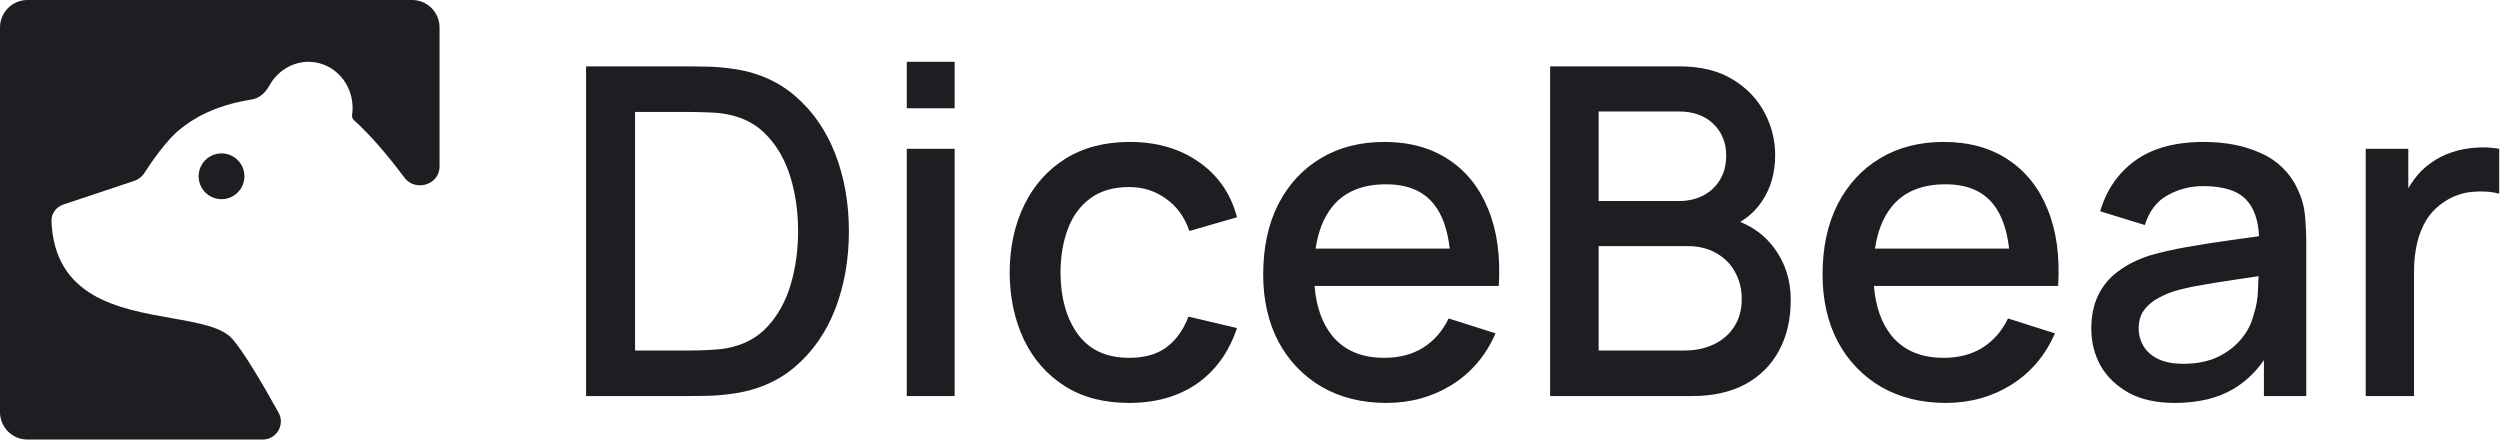
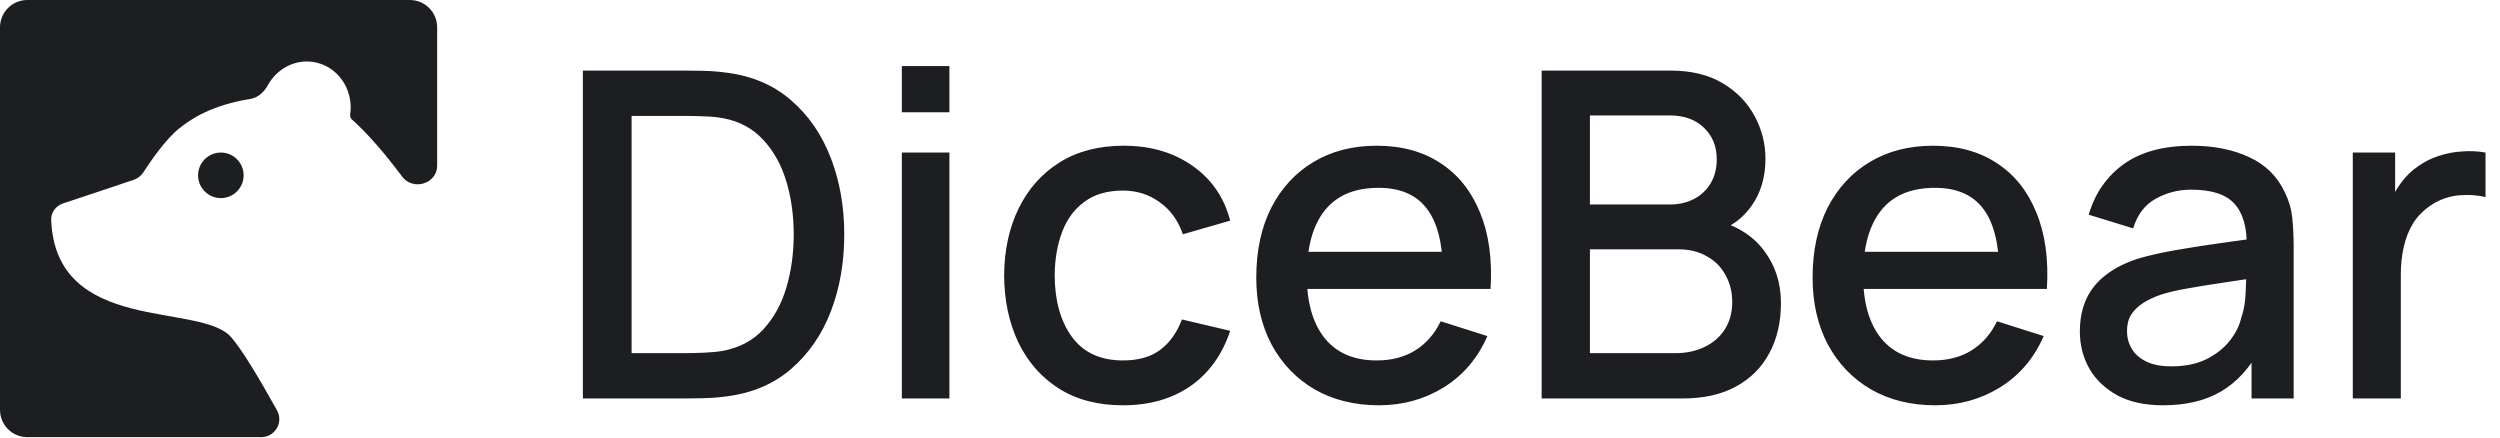
- <svg xmlns="http://www.w3.org/2000/svg" width="182" height="32" fill="none">
-   <path fill="#1C1E21" d="M2 0a2 2 0 0 0-2 2v28a2 2 0 0 0 2 2h17.12c1.008 0 1.65-1.076 1.161-1.958-1.316-2.37-2.573-4.461-3.364-5.366-.763-.87-2.478-1.173-4.426-1.516-3.813-.671-8.522-1.5-8.744-7.063-.022-.552.35-1.036.873-1.21l5.162-1.721c.302-.1.557-.306.73-.574.487-.758 1.576-2.357 2.571-3.165.942-.766 2.466-1.74 5.249-2.186.556-.09.998-.504 1.27-.998.65-1.187 1.941-1.907 3.301-1.711 1.777.256 3 1.977 2.73 3.845a.415.415 0 0 0 .13.37c1.184 1.058 2.436 2.525 3.676 4.18.794 1.063 2.561.526 2.561-.801V2a2 2 0 0 0-2-2H2Z" />
-   <path fill="#1C1E21" d="M16.167 14.5a1.667 1.667 0 1 1 0-3.333 1.667 1.667 0 0 1 0 3.333Z" />
-   <path fill="#1C1E21" fill-rule="evenodd" d="M42.667 4.833v24h7.516c.223 0 .634-.005 1.234-.016a14.524 14.524 0 0 0 1.75-.134c1.877-.233 3.455-.9 4.733-2 1.289-1.11 2.261-2.516 2.917-4.216.655-1.711.983-3.59.983-5.634 0-2.033-.328-3.9-.983-5.6C60.16 9.523 59.189 8.111 57.9 7c-1.278-1.111-2.856-1.783-4.733-2.017a14.53 14.53 0 0 0-1.75-.133c-.6-.011-1.011-.017-1.234-.017h-7.516Zm7.516 20.684h-3.95V8.15h3.95c.367 0 .811.011 1.334.033.533.011 1 .056 1.4.134 1.2.222 2.177.744 2.933 1.566.767.811 1.333 1.823 1.7 3.034.367 1.2.55 2.505.55 3.916 0 1.367-.178 2.656-.533 3.867-.356 1.211-.917 2.233-1.684 3.067-.755.822-1.744 1.35-2.966 1.583-.4.067-.861.111-1.384.133-.522.023-.972.034-1.35.034Z" clip-rule="evenodd" />
-   <path fill="#1C1E21" d="M66.014 4.5v3.383h3.484V4.5h-3.484ZM66.014 10.833v18h3.484v-18h-3.484ZM77.503 28.1c1.288.822 2.855 1.233 4.7 1.233 1.933 0 3.577-.466 4.933-1.4 1.356-.944 2.328-2.294 2.917-4.05l-3.534-.833c-.366.967-.9 1.711-1.6 2.233-.689.511-1.594.767-2.716.767-1.645 0-2.89-.572-3.734-1.717-.833-1.144-1.255-2.644-1.266-4.5.01-1.2.194-2.266.55-3.2.355-.933.9-1.666 1.633-2.2.733-.544 1.672-.816 2.817-.816 1.01 0 1.905.283 2.683.85.789.555 1.356 1.339 1.7 2.35l3.467-1c-.445-1.7-1.367-3.04-2.767-4.017-1.389-.978-3.067-1.467-5.033-1.467-1.823 0-3.384.406-4.684 1.217-1.3.811-2.3 1.933-3 3.367-.7 1.422-1.055 3.06-1.066 4.916.01 1.823.355 3.45 1.033 4.884.689 1.433 1.678 2.56 2.967 3.383Z" />
-   <path fill="#1C1E21" fill-rule="evenodd" d="M96.226 28.167c1.356.777 2.928 1.166 4.717 1.166 1.744 0 3.328-.439 4.75-1.316 1.422-.89 2.483-2.14 3.183-3.75l-3.416-1.084c-.445.923-1.067 1.634-1.867 2.134-.789.489-1.728.733-2.817.733-1.655 0-2.922-.539-3.8-1.617-.726-.9-1.152-2.106-1.277-3.616h13.411c.133-2.156-.123-4.017-.767-5.584-.633-1.566-1.595-2.772-2.883-3.616-1.289-.856-2.85-1.284-4.684-1.284-1.755 0-3.294.395-4.616 1.184-1.323.789-2.356 1.905-3.1 3.35-.734 1.444-1.1 3.15-1.1 5.116 0 1.856.372 3.49 1.116 4.9a8.296 8.296 0 0 0 3.15 3.284ZM105.54 18.1c-.157-1.37-.528-2.43-1.114-3.183-.766-1-1.939-1.5-3.516-1.5-1.745 0-3.056.55-3.934 1.65-.615.77-1.015 1.782-1.199 3.033h9.763ZM122.282 4.833h-9.433v24h10.333c1.522 0 2.817-.289 3.884-.866 1.077-.59 1.894-1.406 2.45-2.45.566-1.045.85-2.273.85-3.684 0-1.455-.412-2.727-1.234-3.816-.615-.824-1.43-1.445-2.444-1.863a4.82 4.82 0 0 0 1.561-1.47c.655-.945.983-2.078.983-3.4a6.49 6.49 0 0 0-.783-3.1c-.522-.99-1.3-1.795-2.333-2.417-1.034-.623-2.312-.934-3.834-.934Zm.367 20.684h-6.267v-7.6h6.484c.8 0 1.494.172 2.083.516.6.334 1.055.795 1.367 1.384.322.577.483 1.227.483 1.95 0 .777-.183 1.45-.55 2.016-.356.556-.85.984-1.483 1.284-.623.3-1.328.45-2.117.45Zm-.417-10.884h-5.85V8.117h5.85c1.045 0 1.878.3 2.5.9.622.6.934 1.366.934 2.3 0 .7-.156 1.3-.467 1.8-.3.489-.711.866-1.233 1.133-.512.256-1.089.383-1.734.383ZM136.949 28.167c1.355.777 2.928 1.166 4.717 1.166 1.744 0 3.327-.439 4.75-1.316 1.422-.89 2.483-2.14 3.183-3.75l-3.417-1.084c-.444.923-1.066 1.634-1.866 2.134-.789.489-1.728.733-2.817.733-1.656 0-2.922-.539-3.8-1.617-.727-.9-1.152-2.106-1.278-3.616h13.411c.134-2.156-.122-4.017-.766-5.584-.634-1.566-1.595-2.772-2.884-3.616-1.289-.856-2.85-1.284-4.683-1.284-1.756 0-3.295.395-4.617 1.184-1.322.789-2.355 1.905-3.1 3.35-.733 1.444-1.1 3.15-1.1 5.116 0 1.856.372 3.49 1.117 4.9a8.29 8.29 0 0 0 3.15 3.284Zm9.314-10.067c-.157-1.37-.529-2.43-1.114-3.183-.767-1-1.939-1.5-3.517-1.5-1.744 0-3.055.55-3.933 1.65-.615.77-1.015 1.782-1.199 3.033h9.763ZM154.979 28.6c.9.489 2.017.733 3.35.733 1.678 0 3.089-.333 4.234-1 .865-.507 1.615-1.21 2.25-2.11v2.61h3.083V17.75c0-.756-.033-1.461-.1-2.117a5.463 5.463 0 0 0-.533-1.866 5.182 5.182 0 0 0-2.634-2.6c-1.188-.556-2.589-.834-4.2-.834-2.077 0-3.744.456-5 1.367-1.244.911-2.089 2.139-2.533 3.683l3.25 1c.311-1.01.861-1.733 1.65-2.166a5.207 5.207 0 0 1 2.6-.667c1.5 0 2.556.344 3.167 1.033.543.592.84 1.463.893 2.613-.683.096-1.369.192-2.06.287a92.61 92.61 0 0 0-3.183.5 25.612 25.612 0 0 0-2.717.617c-.922.3-1.7.694-2.333 1.183a4.628 4.628 0 0 0-1.434 1.75c-.322.69-.483 1.49-.483 2.4 0 .978.228 1.878.683 2.7.467.811 1.15 1.467 2.05 1.967Zm6.517-2.633c-.711.344-1.561.516-2.55.516-.744 0-1.356-.116-1.833-.35-.478-.233-.834-.544-1.067-.933-.233-.4-.35-.833-.35-1.3 0-.478.106-.883.317-1.217.222-.333.516-.616.883-.85a6.551 6.551 0 0 1 1.283-.6 14.73 14.73 0 0 1 1.934-.45c.733-.133 1.55-.266 2.45-.4.578-.085 1.197-.178 1.857-.277-.008.293-.022.63-.041 1.01a5.962 5.962 0 0 1-.316 1.8c-.134.59-.417 1.156-.85 1.7-.434.545-1.006.995-1.717 1.35Z" clip-rule="evenodd" />
-   <path fill="#1C1E21" d="M175.324 10.833h-3.1v18h3.517V19.75c0-.711.072-1.383.216-2.017a5.685 5.685 0 0 1 .7-1.75 4.434 4.434 0 0 1 1.35-1.333 4.304 4.304 0 0 1 1.967-.683c.722-.067 1.378-.023 1.967.133v-3.267a6.625 6.625 0 0 0-1.7-.083 6.65 6.65 0 0 0-1.734.333 5.266 5.266 0 0 0-1.516.767 4.858 4.858 0 0 0-1.234 1.2 6.461 6.461 0 0 0-.433.664v-2.88Z" />
+ <svg xmlns="http://www.w3.org/2000/svg" width="183" height="32" viewBox="0 0 183 32" fill="none">
+   <path d="M42.666 29.167V5.167H50.183C50.405 5.167 50.816 5.173 51.416 5.184C52.028 5.195 52.611 5.239 53.166 5.317C55.044 5.55 56.622 6.223 57.9 7.334C59.189 8.445 60.161 9.856 60.816 11.567C61.472 13.267 61.8 15.134 61.8 17.167C61.8 19.211 61.472 21.089 60.816 22.8C60.161 24.5 59.189 25.906 57.9 27.017C56.622 28.117 55.044 28.784 53.166 29.017C52.611 29.095 52.028 29.139 51.416 29.15C50.816 29.161 50.405 29.167 50.183 29.167H42.666ZM46.233 25.85H50.183C50.561 25.85 51.011 25.839 51.533 25.817C52.055 25.795 52.516 25.75 52.916 25.684C54.139 25.45 55.127 24.922 55.883 24.1C56.65 23.267 57.211 22.245 57.566 21.034C57.922 19.823 58.1 18.534 58.1 17.167C58.1 15.756 57.916 14.45 57.55 13.25C57.183 12.039 56.616 11.028 55.85 10.217C55.094 9.395 54.116 8.873 52.916 8.65C52.516 8.573 52.05 8.528 51.516 8.517C50.994 8.495 50.55 8.484 50.183 8.484H46.233V25.85ZM66.014 8.217V4.834H69.497V8.217H66.014ZM66.014 29.167V11.167H69.497V29.167H66.014ZM82.202 29.667C80.358 29.667 78.791 29.256 77.502 28.434C76.213 27.611 75.225 26.484 74.536 25.05C73.858 23.617 73.513 21.989 73.502 20.167C73.513 18.311 73.869 16.672 74.569 15.25C75.269 13.817 76.269 12.695 77.569 11.884C78.869 11.072 80.43 10.667 82.252 10.667C84.219 10.667 85.897 11.156 87.286 12.134C88.686 13.111 89.608 14.45 90.052 16.15L86.586 17.15C86.241 16.139 85.674 15.356 84.886 14.8C84.108 14.234 83.213 13.95 82.202 13.95C81.058 13.95 80.119 14.223 79.386 14.767C78.652 15.3 78.108 16.034 77.752 16.967C77.397 17.9 77.213 18.967 77.202 20.167C77.213 22.023 77.636 23.523 78.469 24.667C79.313 25.811 80.558 26.384 82.202 26.384C83.325 26.384 84.23 26.128 84.919 25.617C85.619 25.095 86.152 24.35 86.519 23.384L90.052 24.217C89.463 25.973 88.491 27.323 87.136 28.267C85.78 29.2 84.136 29.667 82.202 29.667ZM100.943 29.667C99.154 29.667 97.582 29.278 96.226 28.5C94.882 27.711 93.832 26.617 93.076 25.217C92.332 23.806 91.959 22.172 91.959 20.317C91.959 18.35 92.326 16.645 93.059 15.2C93.804 13.756 94.837 12.639 96.159 11.85C97.481 11.061 99.02 10.667 100.776 10.667C102.609 10.667 104.17 11.095 105.459 11.95C106.748 12.795 107.709 14 108.343 15.567C108.987 17.134 109.243 18.995 109.109 21.15H105.626V19.884C105.604 17.795 105.204 16.25 104.426 15.25C103.659 14.25 102.487 13.75 100.909 13.75C99.165 13.75 97.854 14.3 96.976 15.4C96.098 16.5 95.659 18.089 95.659 20.167C95.659 22.145 96.098 23.678 96.976 24.767C97.854 25.845 99.12 26.384 100.776 26.384C101.865 26.384 102.804 26.139 103.593 25.65C104.393 25.15 105.015 24.439 105.459 23.517L108.876 24.6C108.176 26.211 107.115 27.461 105.693 28.35C104.27 29.228 102.687 29.667 100.943 29.667ZM94.526 21.15V18.434H107.376V21.15H94.526ZM112.849 29.167V5.167H122.282C123.804 5.167 125.082 5.478 126.115 6.1C127.149 6.723 127.926 7.528 128.449 8.517C128.971 9.495 129.232 10.528 129.232 11.617C129.232 12.939 128.904 14.072 128.249 15.017C127.604 15.961 126.732 16.606 125.632 16.95L125.599 16.134C127.132 16.511 128.31 17.25 129.132 18.35C129.954 19.439 130.365 20.711 130.365 22.167C130.365 23.578 130.082 24.806 129.515 25.85C128.96 26.895 128.143 27.711 127.065 28.3C125.999 28.878 124.704 29.167 123.182 29.167H112.849ZM116.382 25.85H122.649C123.438 25.85 124.143 25.7 124.765 25.4C125.399 25.1 125.893 24.672 126.249 24.117C126.615 23.55 126.799 22.878 126.799 22.1C126.799 21.378 126.638 20.728 126.315 20.15C126.004 19.561 125.549 19.1 124.949 18.767C124.36 18.422 123.665 18.25 122.865 18.25H116.382V25.85ZM116.382 14.967H122.232C122.876 14.967 123.454 14.839 123.965 14.584C124.488 14.317 124.899 13.939 125.199 13.45C125.51 12.95 125.665 12.35 125.665 11.65C125.665 10.717 125.354 9.95 124.732 9.35C124.11 8.75 123.276 8.45 122.232 8.45H116.382V14.967ZM141.665 29.667C139.876 29.667 138.304 29.278 136.949 28.5C135.604 27.711 134.554 26.617 133.799 25.217C133.054 23.806 132.682 22.172 132.682 20.317C132.682 18.35 133.049 16.645 133.782 15.2C134.526 13.756 135.56 12.639 136.882 11.85C138.204 11.061 139.743 10.667 141.499 10.667C143.332 10.667 144.893 11.095 146.182 11.95C147.471 12.795 148.432 14 149.065 15.567C149.71 17.134 149.965 18.995 149.832 21.15H146.349V19.884C146.326 17.795 145.926 16.25 145.149 15.25C144.382 14.25 143.21 13.75 141.632 13.75C139.888 13.75 138.576 14.3 137.699 15.4C136.821 16.5 136.382 18.089 136.382 20.167C136.382 22.145 136.821 23.678 137.699 24.767C138.576 25.845 139.843 26.384 141.499 26.384C142.588 26.384 143.526 26.139 144.315 25.65C145.115 25.15 145.738 24.439 146.182 23.517L149.599 24.6C148.899 26.211 147.838 27.461 146.415 28.35C144.993 29.228 143.41 29.667 141.665 29.667ZM135.249 21.15V18.434H148.099V21.15H135.249ZM158.329 29.667C156.996 29.667 155.879 29.422 154.979 28.934C154.079 28.434 153.396 27.778 152.929 26.967C152.474 26.145 152.246 25.245 152.246 24.267C152.246 23.356 152.407 22.556 152.729 21.867C153.051 21.178 153.529 20.595 154.162 20.117C154.796 19.628 155.574 19.234 156.496 18.934C157.296 18.7 158.201 18.495 159.212 18.317C160.224 18.139 161.285 17.973 162.396 17.817C163.518 17.661 164.629 17.506 165.729 17.35L164.462 18.05C164.485 16.639 164.185 15.595 163.562 14.917C162.951 14.228 161.896 13.884 160.396 13.884C159.451 13.884 158.585 14.106 157.796 14.55C157.007 14.984 156.457 15.706 156.146 16.717L152.896 15.717C153.34 14.172 154.185 12.945 155.429 12.034C156.685 11.123 158.351 10.667 160.429 10.667C162.04 10.667 163.44 10.945 164.629 11.5C165.829 12.045 166.707 12.911 167.262 14.1C167.551 14.689 167.729 15.311 167.796 15.967C167.862 16.622 167.896 17.328 167.896 18.084V29.167H164.812V25.05L165.412 25.584C164.668 26.961 163.718 27.989 162.562 28.667C161.418 29.334 160.007 29.667 158.329 29.667ZM158.946 26.817C159.935 26.817 160.785 26.645 161.496 26.3C162.207 25.945 162.779 25.495 163.212 24.95C163.646 24.406 163.929 23.839 164.062 23.25C164.251 22.717 164.357 22.117 164.379 21.45C164.412 20.784 164.429 20.25 164.429 19.85L165.562 20.267C164.462 20.434 163.462 20.584 162.562 20.717C161.662 20.85 160.846 20.984 160.112 21.117C159.39 21.239 158.746 21.389 158.179 21.567C157.701 21.734 157.274 21.934 156.896 22.167C156.529 22.4 156.235 22.684 156.012 23.017C155.801 23.35 155.696 23.756 155.696 24.234C155.696 24.7 155.812 25.134 156.046 25.534C156.279 25.922 156.635 26.234 157.112 26.467C157.59 26.7 158.201 26.817 158.946 26.817ZM172.224 29.167V11.167H175.324V15.534L174.89 14.967C175.113 14.389 175.401 13.861 175.757 13.384C176.113 12.895 176.524 12.495 176.99 12.184C177.446 11.85 177.951 11.595 178.507 11.417C179.074 11.228 179.651 11.117 180.24 11.084C180.829 11.039 181.396 11.067 181.94 11.167V14.434C181.351 14.278 180.696 14.234 179.974 14.3C179.263 14.367 178.607 14.595 178.007 14.984C177.44 15.35 176.99 15.795 176.657 16.317C176.335 16.839 176.101 17.422 175.957 18.067C175.813 18.7 175.74 19.372 175.74 20.084V29.167H172.224Z" fill="#1C1E21" />
+   <path d="M2 0C0.896 0 0 0.896 0 2V30C0 31.104 0.896 32 2 32H19.119C20.127 32 20.77 30.924 20.28 30.042C18.965 27.673 17.708 25.581 16.917 24.677C14.662 22.1 4.082 24.503 3.747 16.096C3.725 15.544 4.096 15.061 4.62 14.887L9.782 13.166C10.084 13.065 10.339 12.86 10.512 12.592C10.999 11.835 12.088 10.236 13.084 9.427C14.026 8.661 15.55 7.688 18.333 7.241C18.889 7.152 19.331 6.737 19.602 6.243C20.253 5.057 21.543 4.337 22.903 4.532C24.68 4.788 25.903 6.509 25.634 8.377C25.614 8.515 25.659 8.655 25.763 8.747C26.947 9.806 28.199 11.272 29.438 12.927C30.233 13.99 32 13.452 32 12.125V2C32 0.895 31.105 0 30 0H2Z" fill="#1C1E21" />
+   <circle cx="1.667" cy="1.667" r="1.667" transform="matrix(-1 0 0 1 17.8335 11.167)" fill="#1C1E21" />
</svg>
